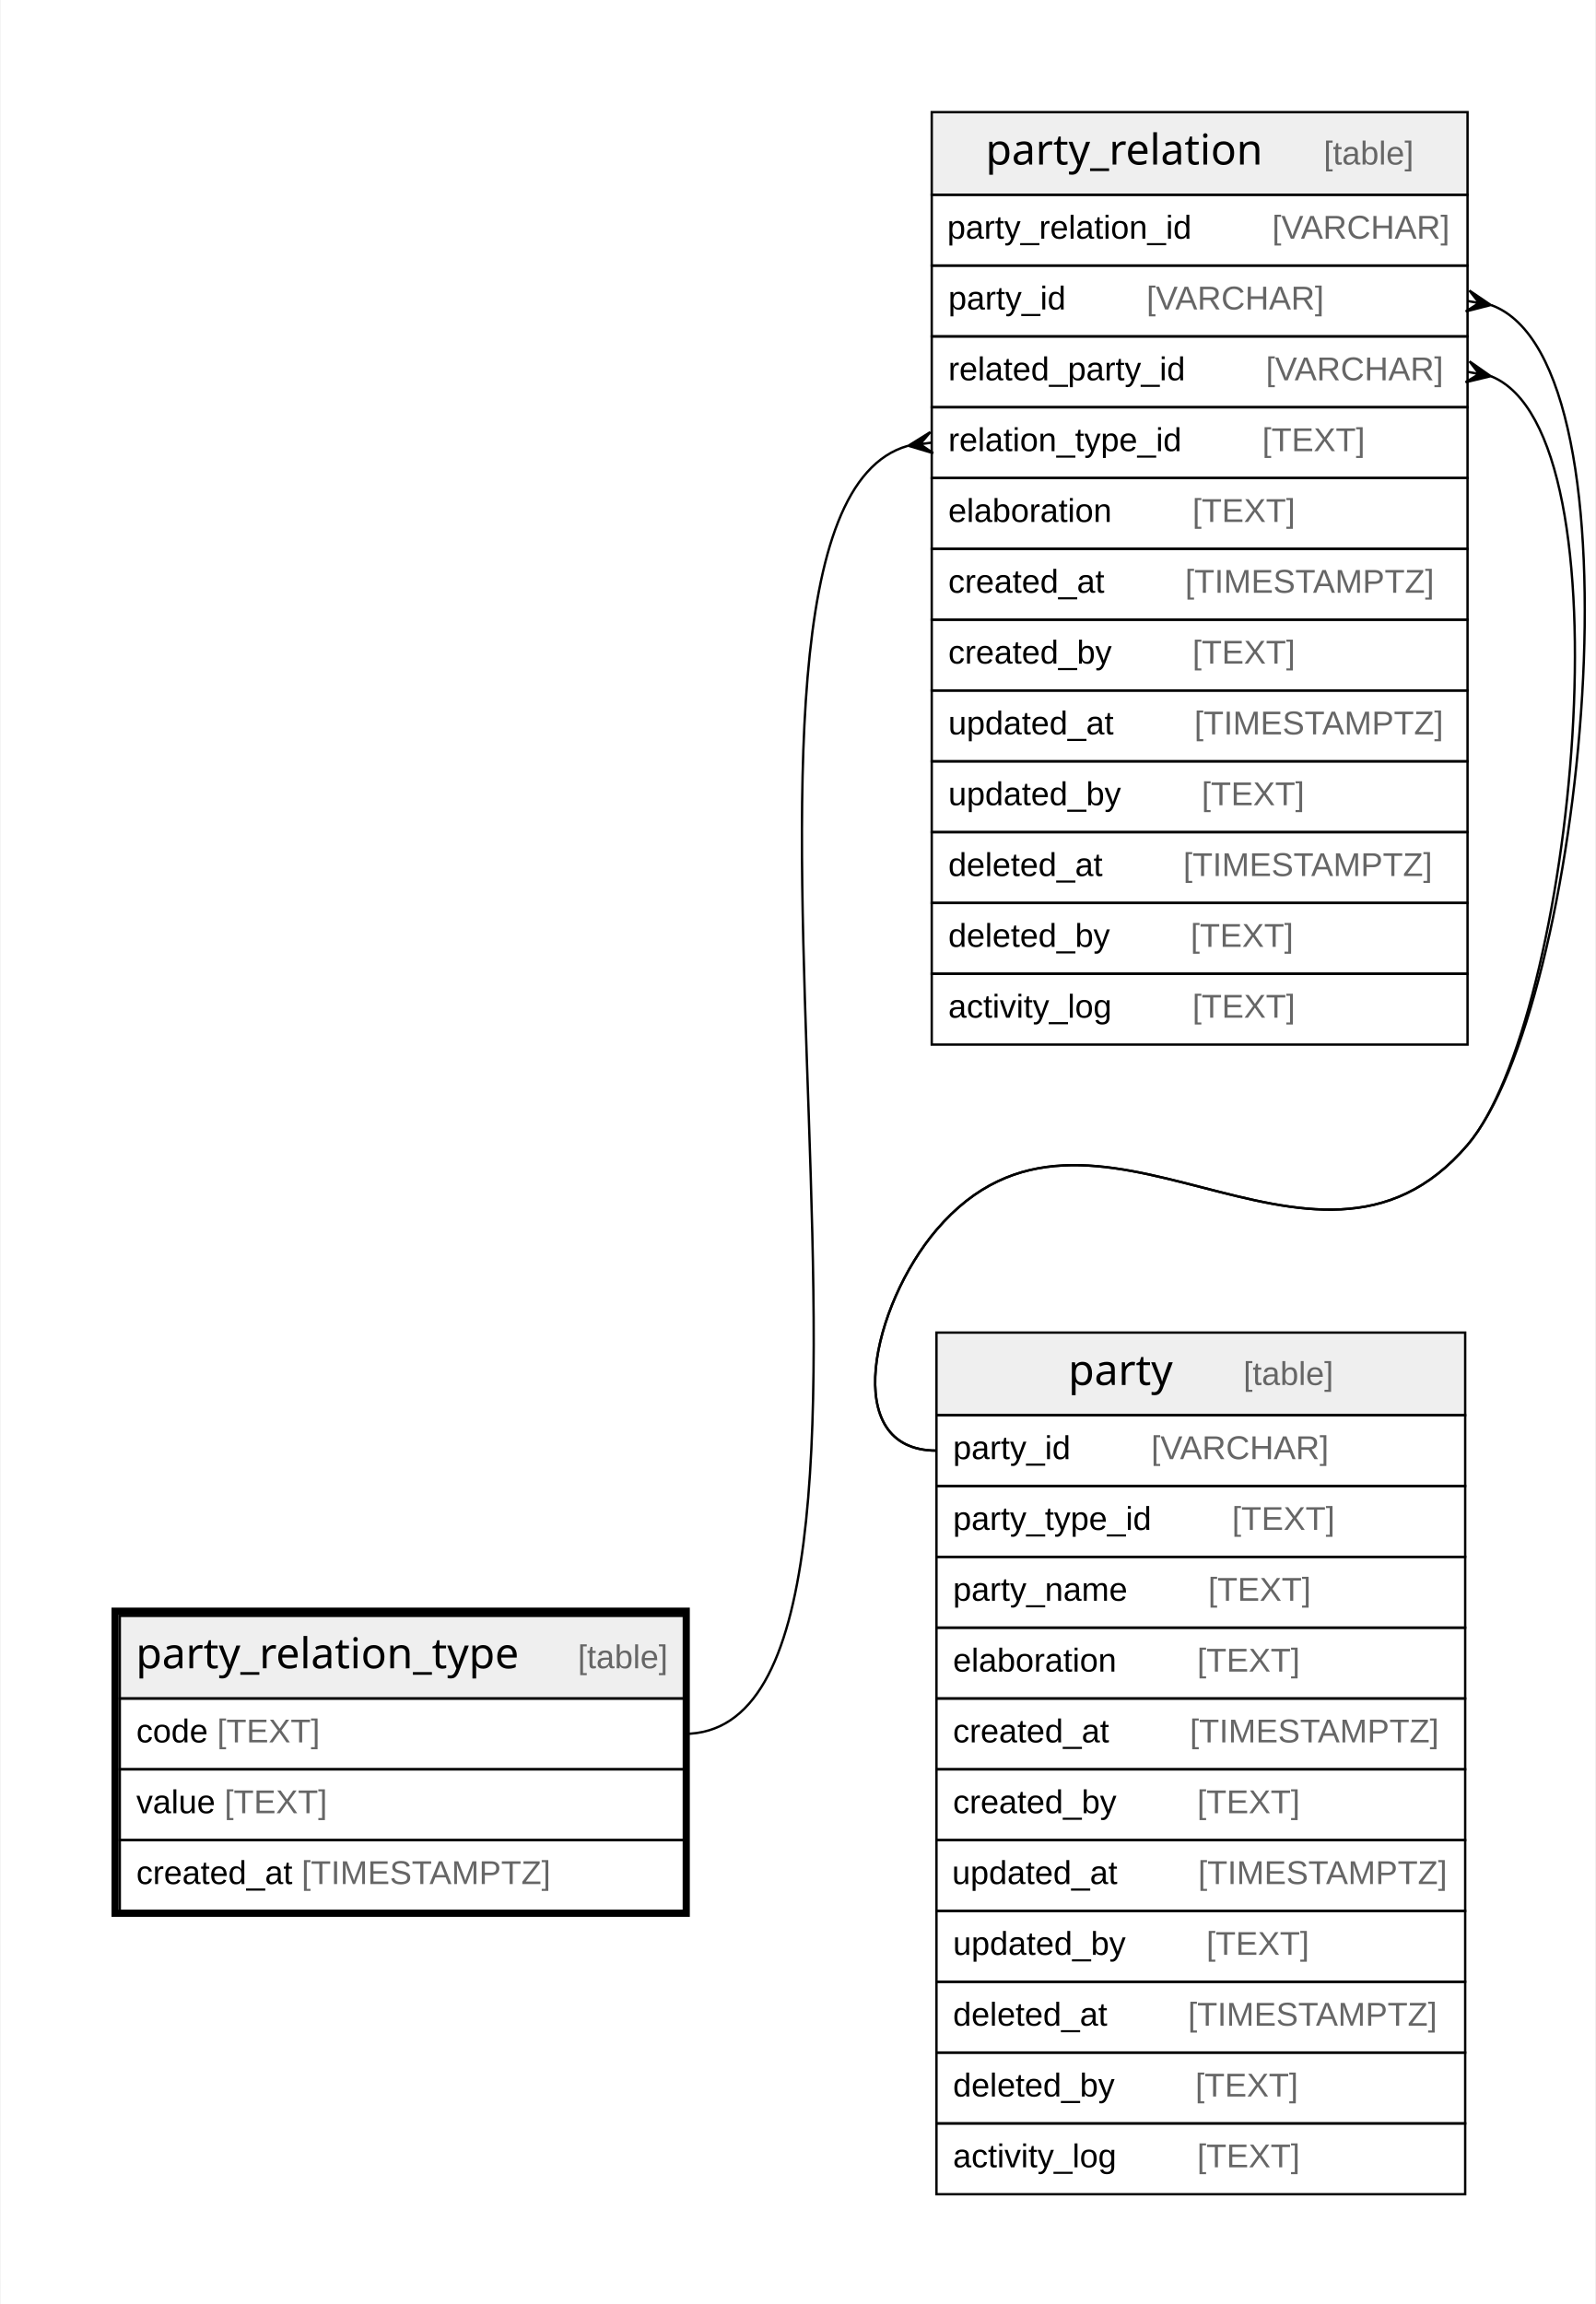
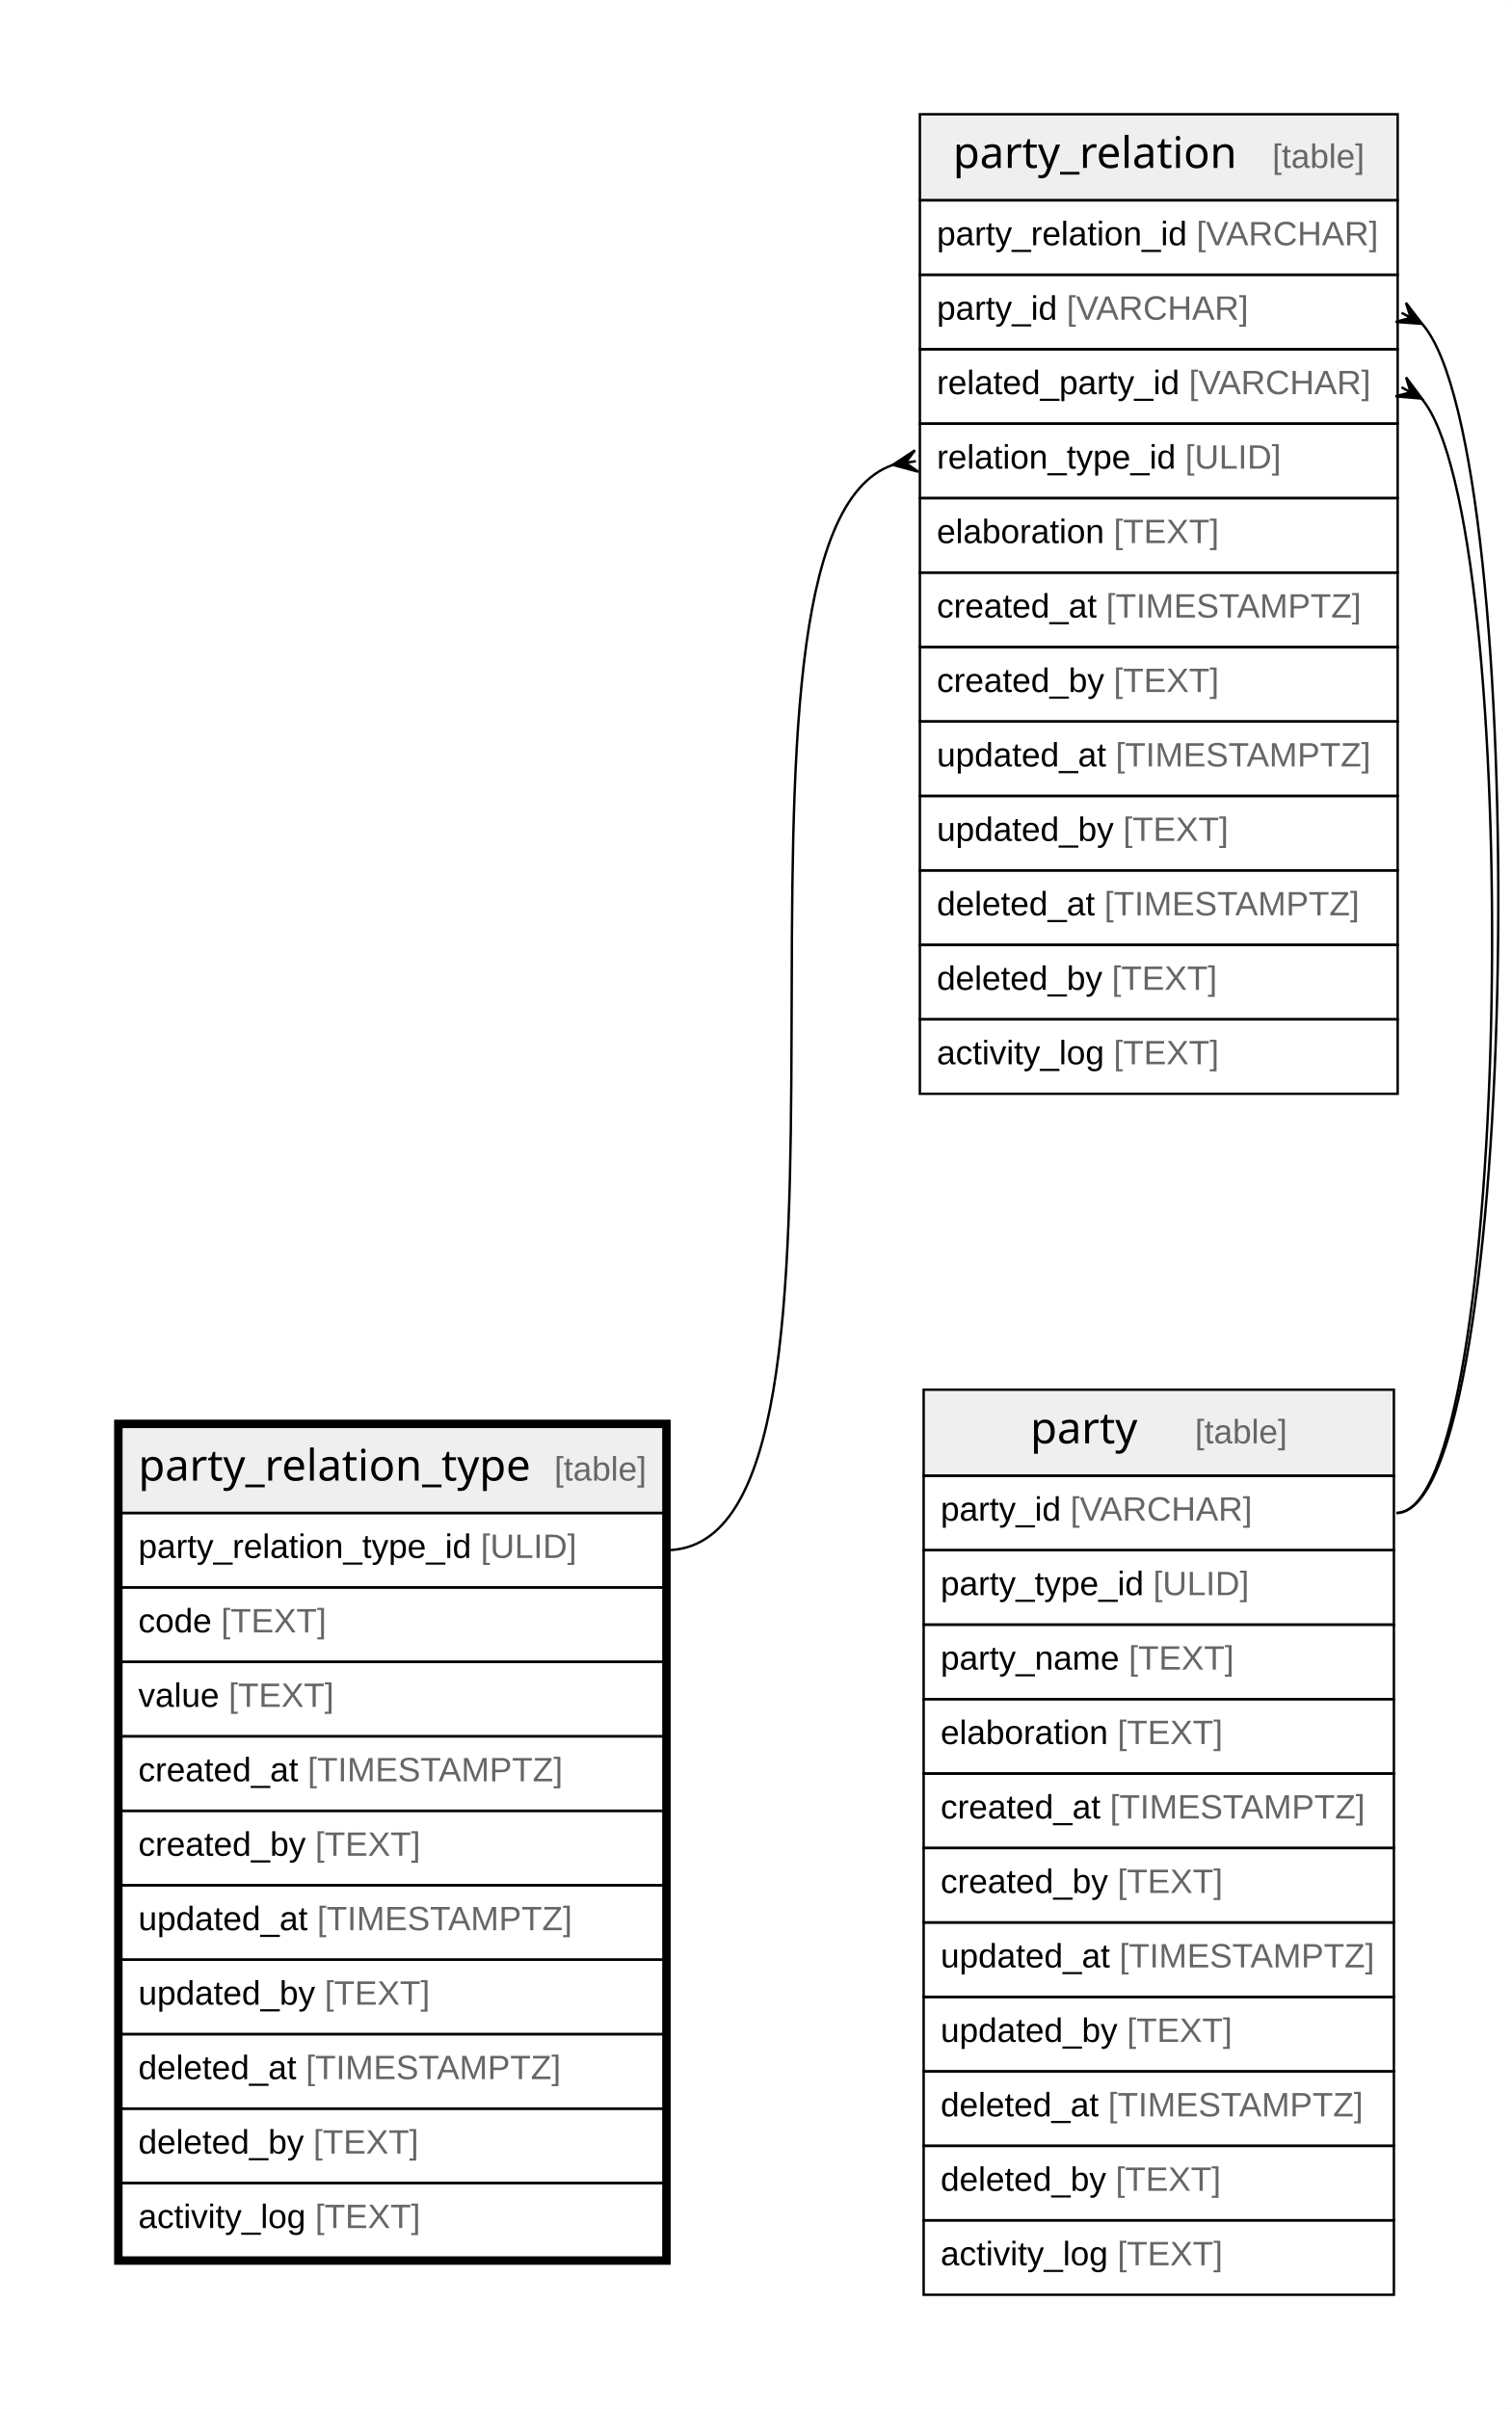
- <svg xmlns="http://www.w3.org/2000/svg" width="676pt" height="976pt" viewBox="0.00 0.00 675.50 976.00">
-   <g id="graph0" class="graph" transform="scale(1 1) rotate(0) translate(4 972)">
-     <polygon fill="#ffffff" stroke="transparent" points="-4,4 -4,-972 671.505,-972 671.505,4 -4,4" />
+ <svg xmlns="http://www.w3.org/2000/svg" width="625pt" height="996pt" viewBox="0.00 0.00 625.32 996.40">
+   <g id="graph0" class="graph" transform="scale(1 1) rotate(0) translate(4 992.4)">
+     <polygon fill="white" stroke="none" points="-4,4 -4,-992.4 621.32,-992.4 621.32,4 -4,4" />
    <g id="node1" class="node">
-       <polygon fill="#efefef" stroke="transparent" points="46.5,-252.5 46.5,-287.5 285.5,-287.5 285.5,-252.5 46.5,-252.5" />
-       <polygon fill="none" stroke="#000000" points="46.5,-252.5 46.5,-287.5 285.5,-287.5 285.5,-252.5 46.5,-252.5" />
-       <text text-anchor="start" x="53.314" y="-265.3" font-family="Arial Bold" font-size="18.00" fill="#000000">party_relation_type</text>
-       <text text-anchor="start" x="206.355" y="-265.3" font-family="Arial" font-size="14.00" fill="#000000">    </text>
-       <text text-anchor="start" x="240.56" y="-265.3" font-family="Arial" font-size="14.00" fill="#666666">[table]</text>
-       <polygon fill="none" stroke="#000000" points="46.5,-222.5 46.5,-252.5 285.5,-252.5 285.5,-222.5 46.5,-222.5" />
-       <text text-anchor="start" x="53.5" y="-233.9" font-family="Arial" font-size="14.00" fill="#000000">code </text>
-       <text text-anchor="start" x="87.738" y="-233.9" font-family="Arial" font-size="14.00" fill="#666666">[TEXT]</text>
-       <polygon fill="none" stroke="#000000" points="46.5,-192.5 46.5,-222.5 285.5,-222.5 285.5,-192.5 46.5,-192.5" />
-       <text text-anchor="start" x="53.5" y="-203.9" font-family="Arial" font-size="14.00" fill="#000000">value </text>
-       <text text-anchor="start" x="90.845" y="-203.9" font-family="Arial" font-size="14.00" fill="#666666">[TEXT]</text>
-       <polygon fill="none" stroke="#000000" points="46.5,-162.5 46.5,-192.5 285.5,-192.5 285.5,-162.5 46.5,-162.5" />
-       <text text-anchor="start" x="53.5" y="-173.9" font-family="Arial" font-size="14.00" fill="#000000">created_at </text>
-       <text text-anchor="start" x="123.528" y="-173.9" font-family="Arial" font-size="14.00" fill="#666666">[TIMESTAMPTZ]</text>
-       <polygon fill="none" stroke="#000000" stroke-width="3" points="44.5,-161.5 44.5,-289.5 286.5,-289.5 286.5,-161.5 44.5,-161.5" />
+       <polygon fill="#efefef" stroke="none" points="46.2,-366.6 46.2,-402.2 270.41,-402.2 270.41,-366.6 46.2,-366.6" />
+       <polygon fill="none" stroke="black" points="46.2,-366.6 46.2,-402.2 270.41,-402.2 270.41,-366.6 46.2,-366.6" />
+       <text text-anchor="start" x="53.2" y="-380" font-family="Arial Bold" font-size="18.00">party_relation_type</text>
+       <text text-anchor="start" x="194.15" y="-380" font-family="Arial" font-size="14.00">    </text>
+       <text text-anchor="start" x="225.27" y="-380" font-family="Arial" font-size="14.00" fill="#666666">[table]</text>
+       <polygon fill="none" stroke="black" points="46.2,-335.8 46.2,-366.6 270.41,-366.6 270.41,-335.8 46.2,-335.8" />
+       <text text-anchor="start" x="53.2" y="-348" font-family="Arial" font-size="14.00">party_relation_type_id </text>
+       <text text-anchor="start" x="194.85" y="-348" font-family="Arial" font-size="14.00" fill="#666666">[ULID]</text>
+       <polygon fill="none" stroke="black" points="46.2,-305 46.2,-335.8 270.41,-335.8 270.41,-305 46.2,-305" />
+       <text text-anchor="start" x="53.2" y="-317.2" font-family="Arial" font-size="14.00">code </text>
+       <text text-anchor="start" x="87.45" y="-317.2" font-family="Arial" font-size="14.00" fill="#666666">[TEXT]</text>
+       <polygon fill="none" stroke="black" points="46.2,-274.2 46.2,-305 270.41,-305 270.41,-274.2 46.2,-274.2" />
+       <text text-anchor="start" x="53.2" y="-286.4" font-family="Arial" font-size="14.00">value </text>
+       <text text-anchor="start" x="90.56" y="-286.4" font-family="Arial" font-size="14.00" fill="#666666">[TEXT]</text>
+       <polygon fill="none" stroke="black" points="46.2,-243.4 46.2,-274.2 270.41,-274.2 270.41,-243.4 46.2,-243.4" />
+       <text text-anchor="start" x="53.2" y="-255.6" font-family="Arial" font-size="14.00">created_at </text>
+       <text text-anchor="start" x="123.25" y="-255.6" font-family="Arial" font-size="14.00" fill="#666666">[TIMESTAMPTZ]</text>
+       <polygon fill="none" stroke="black" points="46.2,-212.6 46.2,-243.4 270.41,-243.4 270.41,-212.6 46.2,-212.6" />
+       <text text-anchor="start" x="53.2" y="-224.8" font-family="Arial" font-size="14.00">created_by </text>
+       <text text-anchor="start" x="126.36" y="-224.8" font-family="Arial" font-size="14.00" fill="#666666">[TEXT]</text>
+       <polygon fill="none" stroke="black" points="46.2,-181.8 46.2,-212.6 270.41,-212.6 270.41,-181.8 46.2,-181.8" />
+       <text text-anchor="start" x="53.2" y="-194" font-family="Arial" font-size="14.00">updated_at </text>
+       <text text-anchor="start" x="127.16" y="-194" font-family="Arial" font-size="14.00" fill="#666666">[TIMESTAMPTZ]</text>
+       <polygon fill="none" stroke="black" points="46.2,-151 46.2,-181.8 270.41,-181.8 270.41,-151 46.2,-151" />
+       <text text-anchor="start" x="53.2" y="-163.2" font-family="Arial" font-size="14.00">updated_by </text>
+       <text text-anchor="start" x="130.27" y="-163.2" font-family="Arial" font-size="14.00" fill="#666666">[TEXT]</text>
+       <polygon fill="none" stroke="black" points="46.2,-120.2 46.2,-151 270.41,-151 270.41,-120.2 46.2,-120.2" />
+       <text text-anchor="start" x="53.2" y="-132.4" font-family="Arial" font-size="14.00">deleted_at </text>
+       <text text-anchor="start" x="122.48" y="-132.4" font-family="Arial" font-size="14.00" fill="#666666">[TIMESTAMPTZ]</text>
+       <polygon fill="none" stroke="black" points="46.2,-89.4 46.2,-120.2 270.41,-120.2 270.41,-89.4 46.2,-89.4" />
+       <text text-anchor="start" x="53.2" y="-101.6" font-family="Arial" font-size="14.00">deleted_by </text>
+       <text text-anchor="start" x="125.59" y="-101.6" font-family="Arial" font-size="14.00" fill="#666666">[TEXT]</text>
+       <polygon fill="none" stroke="black" points="46.2,-58.6 46.2,-89.4 270.41,-89.4 270.41,-58.6 46.2,-58.6" />
+       <text text-anchor="start" x="53.2" y="-70.8" font-family="Arial" font-size="14.00">activity_log </text>
+       <text text-anchor="start" x="126.34" y="-70.8" font-family="Arial" font-size="14.00" fill="#666666">[TEXT]</text>
+       <polygon fill="none" stroke="black" stroke-width="3" points="44.7,-57.1 44.7,-403.7 271.91,-403.7 271.91,-57.1 44.7,-57.1" />
    </g>
    <g id="node2" class="node">
-       <polygon fill="#efefef" stroke="transparent" points="390.5,-889.5 390.5,-924.5 617.5,-924.5 617.5,-889.5 390.5,-889.5" />
-       <polygon fill="none" stroke="#000000" points="390.5,-889.5 390.5,-924.5 617.5,-924.5 617.5,-889.5 390.5,-889.5" />
-       <text text-anchor="start" x="413.324" y="-902.3" font-family="Arial Bold" font-size="18.00" fill="#000000">party_relation</text>
-       <text text-anchor="start" x="522.345" y="-902.3" font-family="Arial" font-size="14.00" fill="#000000">    </text>
-       <text text-anchor="start" x="556.55" y="-902.3" font-family="Arial" font-size="14.00" fill="#666666">[table]</text>
-       <polygon fill="none" stroke="#000000" points="390.5,-859.5 390.5,-889.5 617.5,-889.5 617.5,-859.5 390.5,-859.5" />
-       <text text-anchor="start" x="397.056" y="-870.9" font-family="Arial" font-size="14.00" fill="#000000">party_relation_id    </text>
-       <text text-anchor="start" x="534.726" y="-870.9" font-family="Arial" font-size="14.00" fill="#666666">[VARCHAR]</text>
-       <polygon fill="none" stroke="#000000" points="390.5,-829.5 390.5,-859.5 617.5,-859.5 617.5,-829.5 390.5,-829.5" />
-       <text text-anchor="start" x="397.5" y="-840.9" font-family="Arial" font-size="14.00" fill="#000000">party_id    </text>
-       <text text-anchor="start" x="481.493" y="-840.9" font-family="Arial" font-size="14.00" fill="#666666">[VARCHAR]</text>
-       <polygon fill="none" stroke="#000000" points="390.5,-799.5 390.5,-829.5 617.5,-829.5 617.5,-799.5 390.5,-799.5" />
-       <text text-anchor="start" x="397.5" y="-810.9" font-family="Arial" font-size="14.00" fill="#000000">related_party_id    </text>
-       <text text-anchor="start" x="532.064" y="-810.9" font-family="Arial" font-size="14.00" fill="#666666">[VARCHAR]</text>
-       <polygon fill="none" stroke="#000000" points="390.5,-769.5 390.5,-799.5 617.5,-799.5 617.5,-769.5 390.5,-769.5" />
-       <text text-anchor="start" x="397.5" y="-780.9" font-family="Arial" font-size="14.00" fill="#000000">relation_type_id    </text>
-       <text text-anchor="start" x="530.51" y="-780.9" font-family="Arial" font-size="14.00" fill="#666666">[TEXT]</text>
-       <polygon fill="none" stroke="#000000" points="390.5,-739.5 390.5,-769.5 617.5,-769.5 617.5,-739.5 390.5,-739.5" />
-       <text text-anchor="start" x="397.5" y="-750.9" font-family="Arial" font-size="14.00" fill="#000000">elaboration    </text>
-       <text text-anchor="start" x="500.947" y="-750.9" font-family="Arial" font-size="14.00" fill="#666666">[TEXT]</text>
-       <polygon fill="none" stroke="#000000" points="390.5,-709.5 390.5,-739.5 617.5,-739.5 617.5,-709.5 390.5,-709.5" />
-       <text text-anchor="start" x="397.5" y="-720.9" font-family="Arial" font-size="14.00" fill="#000000">created_at    </text>
-       <text text-anchor="start" x="497.842" y="-720.9" font-family="Arial" font-size="14.00" fill="#666666">[TIMESTAMPTZ]</text>
-       <polygon fill="none" stroke="#000000" points="390.5,-679.5 390.5,-709.5 617.5,-709.5 617.5,-679.5 390.5,-679.5" />
-       <text text-anchor="start" x="397.5" y="-690.9" font-family="Arial" font-size="14.00" fill="#000000">created_by    </text>
-       <text text-anchor="start" x="500.952" y="-690.9" font-family="Arial" font-size="14.00" fill="#666666">[TEXT]</text>
-       <polygon fill="none" stroke="#000000" points="390.5,-649.5 390.5,-679.5 617.5,-679.5 617.5,-649.5 390.5,-649.5" />
-       <text text-anchor="start" x="397.5" y="-660.9" font-family="Arial" font-size="14.00" fill="#000000">updated_at    </text>
-       <text text-anchor="start" x="501.747" y="-660.9" font-family="Arial" font-size="14.00" fill="#666666">[TIMESTAMPTZ]</text>
-       <polygon fill="none" stroke="#000000" points="390.5,-619.5 390.5,-649.5 617.5,-649.5 617.5,-619.5 390.5,-619.5" />
-       <text text-anchor="start" x="397.5" y="-630.9" font-family="Arial" font-size="14.00" fill="#000000">updated_by    </text>
-       <text text-anchor="start" x="504.856" y="-630.9" font-family="Arial" font-size="14.00" fill="#666666">[TEXT]</text>
-       <polygon fill="none" stroke="#000000" points="390.5,-589.5 390.5,-619.5 617.5,-619.5 617.5,-589.5 390.5,-589.5" />
-       <text text-anchor="start" x="397.5" y="-600.9" font-family="Arial" font-size="14.00" fill="#000000">deleted_at    </text>
-       <text text-anchor="start" x="497.071" y="-600.9" font-family="Arial" font-size="14.00" fill="#666666">[TIMESTAMPTZ]</text>
-       <polygon fill="none" stroke="#000000" points="390.5,-559.5 390.5,-589.5 617.5,-589.5 617.5,-559.5 390.5,-559.5" />
-       <text text-anchor="start" x="397.5" y="-570.9" font-family="Arial" font-size="14.00" fill="#000000">deleted_by    </text>
-       <text text-anchor="start" x="500.18" y="-570.9" font-family="Arial" font-size="14.00" fill="#666666">[TEXT]</text>
-       <polygon fill="none" stroke="#000000" points="390.5,-529.5 390.5,-559.5 617.5,-559.5 617.5,-529.5 390.5,-529.5" />
-       <text text-anchor="start" x="397.5" y="-540.9" font-family="Arial" font-size="14.00" fill="#000000">activity_log    </text>
-       <text text-anchor="start" x="500.936" y="-540.9" font-family="Arial" font-size="14.00" fill="#666666">[TEXT]</text>
+       <polygon fill="#efefef" stroke="none" points="376.49,-909.6 376.49,-945.2 574.12,-945.2 574.12,-909.6 376.49,-909.6" />
+       <polygon fill="none" stroke="black" points="376.49,-909.6 376.49,-945.2 574.12,-945.2 574.12,-909.6 376.49,-909.6" />
+       <text text-anchor="start" x="390.2" y="-923" font-family="Arial Bold" font-size="18.00">party_relation</text>
+       <text text-anchor="start" x="491.16" y="-923" font-family="Arial" font-size="14.00">    </text>
+       <text text-anchor="start" x="522.27" y="-923" font-family="Arial" font-size="14.00" fill="#666666">[table]</text>
+       <polygon fill="none" stroke="black" points="376.49,-878.8 376.49,-909.6 574.12,-909.6 574.12,-878.8 376.49,-878.8" />
+       <text text-anchor="start" x="383.49" y="-891" font-family="Arial" font-size="14.00">party_relation_id </text>
+       <text text-anchor="start" x="490.89" y="-891" font-family="Arial" font-size="14.00" fill="#666666">[VARCHAR]</text>
+       <polygon fill="none" stroke="black" points="376.49,-848 376.49,-878.8 574.12,-878.8 574.12,-848 376.49,-848" />
+       <text text-anchor="start" x="383.49" y="-860.2" font-family="Arial" font-size="14.00">party_id </text>
+       <text text-anchor="start" x="437.18" y="-860.2" font-family="Arial" font-size="14.00" fill="#666666">[VARCHAR]</text>
+       <polygon fill="none" stroke="black" points="376.49,-817.2 376.49,-848 574.12,-848 574.12,-817.2 376.49,-817.2" />
+       <text text-anchor="start" x="383.49" y="-829.4" font-family="Arial" font-size="14.00">related_party_id </text>
+       <text text-anchor="start" x="487.77" y="-829.4" font-family="Arial" font-size="14.00" fill="#666666">[VARCHAR]</text>
+       <polygon fill="none" stroke="black" points="376.49,-786.4 376.49,-817.2 574.12,-817.2 574.12,-786.4 376.49,-786.4" />
+       <text text-anchor="start" x="383.49" y="-798.6" font-family="Arial" font-size="14.00">relation_type_id </text>
+       <text text-anchor="start" x="486.22" y="-798.6" font-family="Arial" font-size="14.00" fill="#666666">[ULID]</text>
+       <polygon fill="none" stroke="black" points="376.49,-755.6 376.49,-786.4 574.12,-786.4 574.12,-755.6 376.49,-755.6" />
+       <text text-anchor="start" x="383.49" y="-767.8" font-family="Arial" font-size="14.00">elaboration </text>
+       <text text-anchor="start" x="456.65" y="-767.8" font-family="Arial" font-size="14.00" fill="#666666">[TEXT]</text>
+       <polygon fill="none" stroke="black" points="376.49,-724.8 376.49,-755.6 574.12,-755.6 574.12,-724.8 376.49,-724.8" />
+       <text text-anchor="start" x="383.49" y="-737" font-family="Arial" font-size="14.00">created_at </text>
+       <text text-anchor="start" x="453.53" y="-737" font-family="Arial" font-size="14.00" fill="#666666">[TIMESTAMPTZ]</text>
+       <polygon fill="none" stroke="black" points="376.49,-694 376.49,-724.8 574.12,-724.8 574.12,-694 376.49,-694" />
+       <text text-anchor="start" x="383.49" y="-706.2" font-family="Arial" font-size="14.00">created_by </text>
+       <text text-anchor="start" x="456.64" y="-706.2" font-family="Arial" font-size="14.00" fill="#666666">[TEXT]</text>
+       <polygon fill="none" stroke="black" points="376.49,-663.2 376.49,-694 574.12,-694 574.12,-663.2 376.49,-663.2" />
+       <text text-anchor="start" x="383.49" y="-675.4" font-family="Arial" font-size="14.00">updated_at </text>
+       <text text-anchor="start" x="457.44" y="-675.4" font-family="Arial" font-size="14.00" fill="#666666">[TIMESTAMPTZ]</text>
+       <polygon fill="none" stroke="black" points="376.49,-632.4 376.49,-663.2 574.12,-663.2 574.12,-632.4 376.49,-632.4" />
+       <text text-anchor="start" x="383.49" y="-644.6" font-family="Arial" font-size="14.00">updated_by </text>
+       <text text-anchor="start" x="460.55" y="-644.6" font-family="Arial" font-size="14.00" fill="#666666">[TEXT]</text>
+       <polygon fill="none" stroke="black" points="376.49,-601.6 376.49,-632.4 574.12,-632.4 574.12,-601.6 376.49,-601.6" />
+       <text text-anchor="start" x="383.49" y="-613.8" font-family="Arial" font-size="14.00">deleted_at </text>
+       <text text-anchor="start" x="452.77" y="-613.8" font-family="Arial" font-size="14.00" fill="#666666">[TIMESTAMPTZ]</text>
+       <polygon fill="none" stroke="black" points="376.49,-570.8 376.49,-601.6 574.12,-601.6 574.12,-570.8 376.49,-570.8" />
+       <text text-anchor="start" x="383.49" y="-583" font-family="Arial" font-size="14.00">deleted_by </text>
+       <text text-anchor="start" x="455.88" y="-583" font-family="Arial" font-size="14.00" fill="#666666">[TEXT]</text>
+       <polygon fill="none" stroke="black" points="376.49,-540 376.49,-570.8 574.12,-570.8 574.12,-540 376.49,-540" />
+       <text text-anchor="start" x="383.49" y="-552.2" font-family="Arial" font-size="14.00">activity_log </text>
+       <text text-anchor="start" x="456.63" y="-552.2" font-family="Arial" font-size="14.00" fill="#666666">[TEXT]</text>
    </g>
    <g id="edge1" class="edge">
-       <path fill="none" stroke="#000000" d="M380.294,-783.119C274.849,-752.919 405.649,-237.5 285.5,-237.5" />
-       <polygon fill="#000000" stroke="#000000" points="380.59,-783.159 389.897,-788.959 385.545,-783.83 390.5,-784.5 390.5,-784.5 390.5,-784.5 385.545,-783.83 391.103,-780.041 380.59,-783.159 380.59,-783.159" />
+       <path fill="none" stroke="black" d="M365.39,-800.17C279.6,-770.67 370.56,-351.2 271.41,-351.2" />
+       <polygon fill="black" stroke="black" points="365.28,-800.15 374.44,-806.19 370.55,-801 374.83,-801.69 374.83,-801.69 374.83,-801.69 370.55,-801 375.87,-797.3 365.28,-800.15" />
    </g>
    <g id="node3" class="node">
-       <polygon fill="#efefef" stroke="transparent" points="392.5,-372.5 392.5,-407.5 616.5,-407.5 616.5,-372.5 392.5,-372.5" />
-       <polygon fill="none" stroke="#000000" points="392.5,-372.5 392.5,-407.5 616.5,-407.5 616.5,-372.5 392.5,-372.5" />
-       <text text-anchor="start" x="448.331" y="-385.3" font-family="Arial Bold" font-size="18.00" fill="#000000">party</text>
-       <text text-anchor="start" x="488.338" y="-385.3" font-family="Arial" font-size="14.00" fill="#000000">    </text>
-       <text text-anchor="start" x="522.543" y="-385.3" font-family="Arial" font-size="14.00" fill="#666666">[table]</text>
-       <polygon fill="none" stroke="#000000" points="392.5,-342.5 392.5,-372.5 616.5,-372.5 616.5,-342.5 392.5,-342.5" />
-       <text text-anchor="start" x="399.5" y="-353.9" font-family="Arial" font-size="14.00" fill="#000000">party_id    </text>
-       <text text-anchor="start" x="483.493" y="-353.9" font-family="Arial" font-size="14.00" fill="#666666">[VARCHAR]</text>
-       <polygon fill="none" stroke="#000000" points="392.5,-312.5 392.5,-342.5 616.5,-342.5 616.5,-312.5 392.5,-312.5" />
-       <text text-anchor="start" x="399.5" y="-323.9" font-family="Arial" font-size="14.00" fill="#000000">party_type_id    </text>
-       <text text-anchor="start" x="517.731" y="-323.9" font-family="Arial" font-size="14.00" fill="#666666">[TEXT]</text>
-       <polygon fill="none" stroke="#000000" points="392.5,-282.5 392.5,-312.5 616.5,-312.5 616.5,-282.5 392.5,-282.5" />
-       <text text-anchor="start" x="399.5" y="-293.9" font-family="Arial" font-size="14.00" fill="#000000">party_name    </text>
-       <text text-anchor="start" x="507.612" y="-293.9" font-family="Arial" font-size="14.00" fill="#666666">[TEXT]</text>
-       <polygon fill="none" stroke="#000000" points="392.5,-252.5 392.5,-282.5 616.5,-282.5 616.5,-252.5 392.5,-252.5" />
-       <text text-anchor="start" x="399.5" y="-263.9" font-family="Arial" font-size="14.00" fill="#000000">elaboration    </text>
-       <text text-anchor="start" x="502.947" y="-263.9" font-family="Arial" font-size="14.00" fill="#666666">[TEXT]</text>
-       <polygon fill="none" stroke="#000000" points="392.5,-222.5 392.5,-252.5 616.5,-252.5 616.5,-222.5 392.5,-222.5" />
-       <text text-anchor="start" x="399.5" y="-233.9" font-family="Arial" font-size="14.00" fill="#000000">created_at    </text>
-       <text text-anchor="start" x="499.842" y="-233.9" font-family="Arial" font-size="14.00" fill="#666666">[TIMESTAMPTZ]</text>
-       <polygon fill="none" stroke="#000000" points="392.5,-192.5 392.5,-222.5 616.5,-222.5 616.5,-192.5 392.5,-192.5" />
-       <text text-anchor="start" x="399.5" y="-203.9" font-family="Arial" font-size="14.00" fill="#000000">created_by    </text>
-       <text text-anchor="start" x="502.952" y="-203.9" font-family="Arial" font-size="14.00" fill="#666666">[TEXT]</text>
-       <polygon fill="none" stroke="#000000" points="392.5,-162.5 392.5,-192.5 616.5,-192.5 616.5,-162.5 392.5,-162.5" />
-       <text text-anchor="start" x="399.102" y="-173.9" font-family="Arial" font-size="14.00" fill="#000000">updated_at    </text>
-       <text text-anchor="start" x="503.349" y="-173.9" font-family="Arial" font-size="14.00" fill="#666666">[TIMESTAMPTZ]</text>
-       <polygon fill="none" stroke="#000000" points="392.5,-132.5 392.5,-162.5 616.5,-162.5 616.5,-132.5 392.5,-132.5" />
-       <text text-anchor="start" x="399.5" y="-143.9" font-family="Arial" font-size="14.00" fill="#000000">updated_by    </text>
-       <text text-anchor="start" x="506.856" y="-143.9" font-family="Arial" font-size="14.00" fill="#666666">[TEXT]</text>
-       <polygon fill="none" stroke="#000000" points="392.5,-102.5 392.5,-132.5 616.5,-132.5 616.5,-102.5 392.5,-102.5" />
-       <text text-anchor="start" x="399.5" y="-113.9" font-family="Arial" font-size="14.00" fill="#000000">deleted_at    </text>
-       <text text-anchor="start" x="499.071" y="-113.9" font-family="Arial" font-size="14.00" fill="#666666">[TIMESTAMPTZ]</text>
-       <polygon fill="none" stroke="#000000" points="392.5,-72.5 392.5,-102.5 616.5,-102.5 616.5,-72.5 392.5,-72.5" />
-       <text text-anchor="start" x="399.5" y="-83.9" font-family="Arial" font-size="14.00" fill="#000000">deleted_by    </text>
-       <text text-anchor="start" x="502.18" y="-83.9" font-family="Arial" font-size="14.00" fill="#666666">[TEXT]</text>
-       <polygon fill="none" stroke="#000000" points="392.5,-42.5 392.5,-72.5 616.5,-72.5 616.5,-42.5 392.5,-42.5" />
-       <text text-anchor="start" x="399.5" y="-53.9" font-family="Arial" font-size="14.00" fill="#000000">activity_log    </text>
-       <text text-anchor="start" x="502.936" y="-53.9" font-family="Arial" font-size="14.00" fill="#666666">[TEXT]</text>
+       <polygon fill="#efefef" stroke="none" points="378.05,-382 378.05,-417.6 572.56,-417.6 572.56,-382 378.05,-382" />
+       <polygon fill="none" stroke="black" points="378.05,-382 378.05,-417.6 572.56,-417.6 572.56,-382 378.05,-382" />
+       <text text-anchor="start" x="422.18" y="-395.4" font-family="Arial Bold" font-size="18.00">party</text>
+       <text text-anchor="start" x="459.17" y="-395.4" font-family="Arial" font-size="14.00">    </text>
+       <text text-anchor="start" x="490.28" y="-395.4" font-family="Arial" font-size="14.00" fill="#666666">[table]</text>
+       <polygon fill="none" stroke="black" points="378.05,-351.2 378.05,-382 572.56,-382 572.56,-351.2 378.05,-351.2" />
+       <text text-anchor="start" x="385.05" y="-363.4" font-family="Arial" font-size="14.00">party_id </text>
+       <text text-anchor="start" x="438.74" y="-363.4" font-family="Arial" font-size="14.00" fill="#666666">[VARCHAR]</text>
+       <polygon fill="none" stroke="black" points="378.05,-320.4 378.05,-351.2 572.56,-351.2 572.56,-320.4 378.05,-320.4" />
+       <text text-anchor="start" x="385.05" y="-332.6" font-family="Arial" font-size="14.00">party_type_id </text>
+       <text text-anchor="start" x="472.99" y="-332.6" font-family="Arial" font-size="14.00" fill="#666666">[ULID]</text>
+       <polygon fill="none" stroke="black" points="378.05,-289.6 378.05,-320.4 572.56,-320.4 572.56,-289.6 378.05,-289.6" />
+       <text text-anchor="start" x="385.05" y="-301.8" font-family="Arial" font-size="14.00">party_name </text>
+       <text text-anchor="start" x="462.87" y="-301.8" font-family="Arial" font-size="14.00" fill="#666666">[TEXT]</text>
+       <polygon fill="none" stroke="black" points="378.05,-258.8 378.05,-289.6 572.56,-289.6 572.56,-258.8 378.05,-258.8" />
+       <text text-anchor="start" x="385.05" y="-271" font-family="Arial" font-size="14.00">elaboration </text>
+       <text text-anchor="start" x="458.21" y="-271" font-family="Arial" font-size="14.00" fill="#666666">[TEXT]</text>
+       <polygon fill="none" stroke="black" points="378.05,-228 378.05,-258.8 572.56,-258.8 572.56,-228 378.05,-228" />
+       <text text-anchor="start" x="385.05" y="-240.2" font-family="Arial" font-size="14.00">created_at </text>
+       <text text-anchor="start" x="455.1" y="-240.2" font-family="Arial" font-size="14.00" fill="#666666">[TIMESTAMPTZ]</text>
+       <polygon fill="none" stroke="black" points="378.05,-197.2 378.05,-228 572.56,-228 572.56,-197.2 378.05,-197.2" />
+       <text text-anchor="start" x="385.05" y="-209.4" font-family="Arial" font-size="14.00">created_by </text>
+       <text text-anchor="start" x="458.21" y="-209.4" font-family="Arial" font-size="14.00" fill="#666666">[TEXT]</text>
+       <polygon fill="none" stroke="black" points="378.05,-166.4 378.05,-197.2 572.56,-197.2 572.56,-166.4 378.05,-166.4" />
+       <text text-anchor="start" x="385.05" y="-178.6" font-family="Arial" font-size="14.00">updated_at </text>
+       <text text-anchor="start" x="459.01" y="-178.6" font-family="Arial" font-size="14.00" fill="#666666">[TIMESTAMPTZ]</text>
+       <polygon fill="none" stroke="black" points="378.05,-135.6 378.05,-166.4 572.56,-166.4 572.56,-135.6 378.05,-135.6" />
+       <text text-anchor="start" x="385.05" y="-147.8" font-family="Arial" font-size="14.00">updated_by </text>
+       <text text-anchor="start" x="462.12" y="-147.8" font-family="Arial" font-size="14.00" fill="#666666">[TEXT]</text>
+       <polygon fill="none" stroke="black" points="378.05,-104.8 378.05,-135.6 572.56,-135.6 572.56,-104.8 378.05,-104.8" />
+       <text text-anchor="start" x="385.05" y="-117" font-family="Arial" font-size="14.00">deleted_at </text>
+       <text text-anchor="start" x="454.33" y="-117" font-family="Arial" font-size="14.00" fill="#666666">[TIMESTAMPTZ]</text>
+       <polygon fill="none" stroke="black" points="378.05,-74 378.05,-104.8 572.56,-104.8 572.56,-74 378.05,-74" />
+       <text text-anchor="start" x="385.05" y="-86.2" font-family="Arial" font-size="14.00">deleted_by </text>
+       <text text-anchor="start" x="457.44" y="-86.2" font-family="Arial" font-size="14.00" fill="#666666">[TEXT]</text>
+       <polygon fill="none" stroke="black" points="378.05,-43.2 378.05,-74 572.56,-74 572.56,-43.2 378.05,-43.2" />
+       <text text-anchor="start" x="385.05" y="-55.4" font-family="Arial" font-size="14.00">activity_log </text>
+       <text text-anchor="start" x="458.19" y="-55.4" font-family="Arial" font-size="14.00" fill="#666666">[TEXT]</text>
    </g>
    <g id="edge2" class="edge">
-       <path fill="none" stroke="#000000" d="M627.564,-842.75C694.39,-818.289 666.732,-544.735 617.5,-487 551.79,-409.94 458.21,-528.06 392.5,-451 365.537,-419.38 350.944,-357.5 392.5,-357.5" />
-       <polygon fill="#000000" stroke="#000000" points="627.352,-842.787 616.729,-840.067 622.426,-843.643 617.5,-844.5 617.5,-844.5 617.5,-844.5 622.426,-843.643 618.271,-848.933 627.352,-842.787 627.352,-842.787" />
+       <path fill="none" stroke="black" d="M584.24,-858.48C629.95,-806.89 625.52,-366.6 573.56,-366.6" />
+       <polygon fill="black" stroke="black" points="584.22,-858.5 573.28,-859.28 579.52,-861.03 575.71,-863.08 575.71,-863.08 575.71,-863.08 579.52,-861.03 577.55,-867.2 584.22,-858.5" />
    </g>
    <g id="edge3" class="edge">
-       <path fill="none" stroke="#000000" d="M627.466,-812.611C687.73,-788.442 662.416,-539.674 617.5,-487 551.79,-409.94 458.21,-528.06 392.5,-451 365.537,-419.38 350.944,-357.5 392.5,-357.5" />
-       <polygon fill="#000000" stroke="#000000" points="627.325,-812.637 616.662,-810.079 622.413,-813.569 617.5,-814.5 617.5,-814.5 617.5,-814.5 622.413,-813.569 618.338,-818.921 627.325,-812.637 627.325,-812.637" />
+       <path fill="none" stroke="black" d="M583.94,-827.68C626.52,-777.88 622.2,-366.6 573.56,-366.6" />
+       <polygon fill="black" stroke="black" points="584.15,-827.57 573.22,-828.51 579.49,-830.16 575.7,-832.27 575.7,-832.27 575.7,-832.27 579.49,-830.16 577.6,-836.37 584.15,-827.57" />
    </g>
  </g>
</svg>
